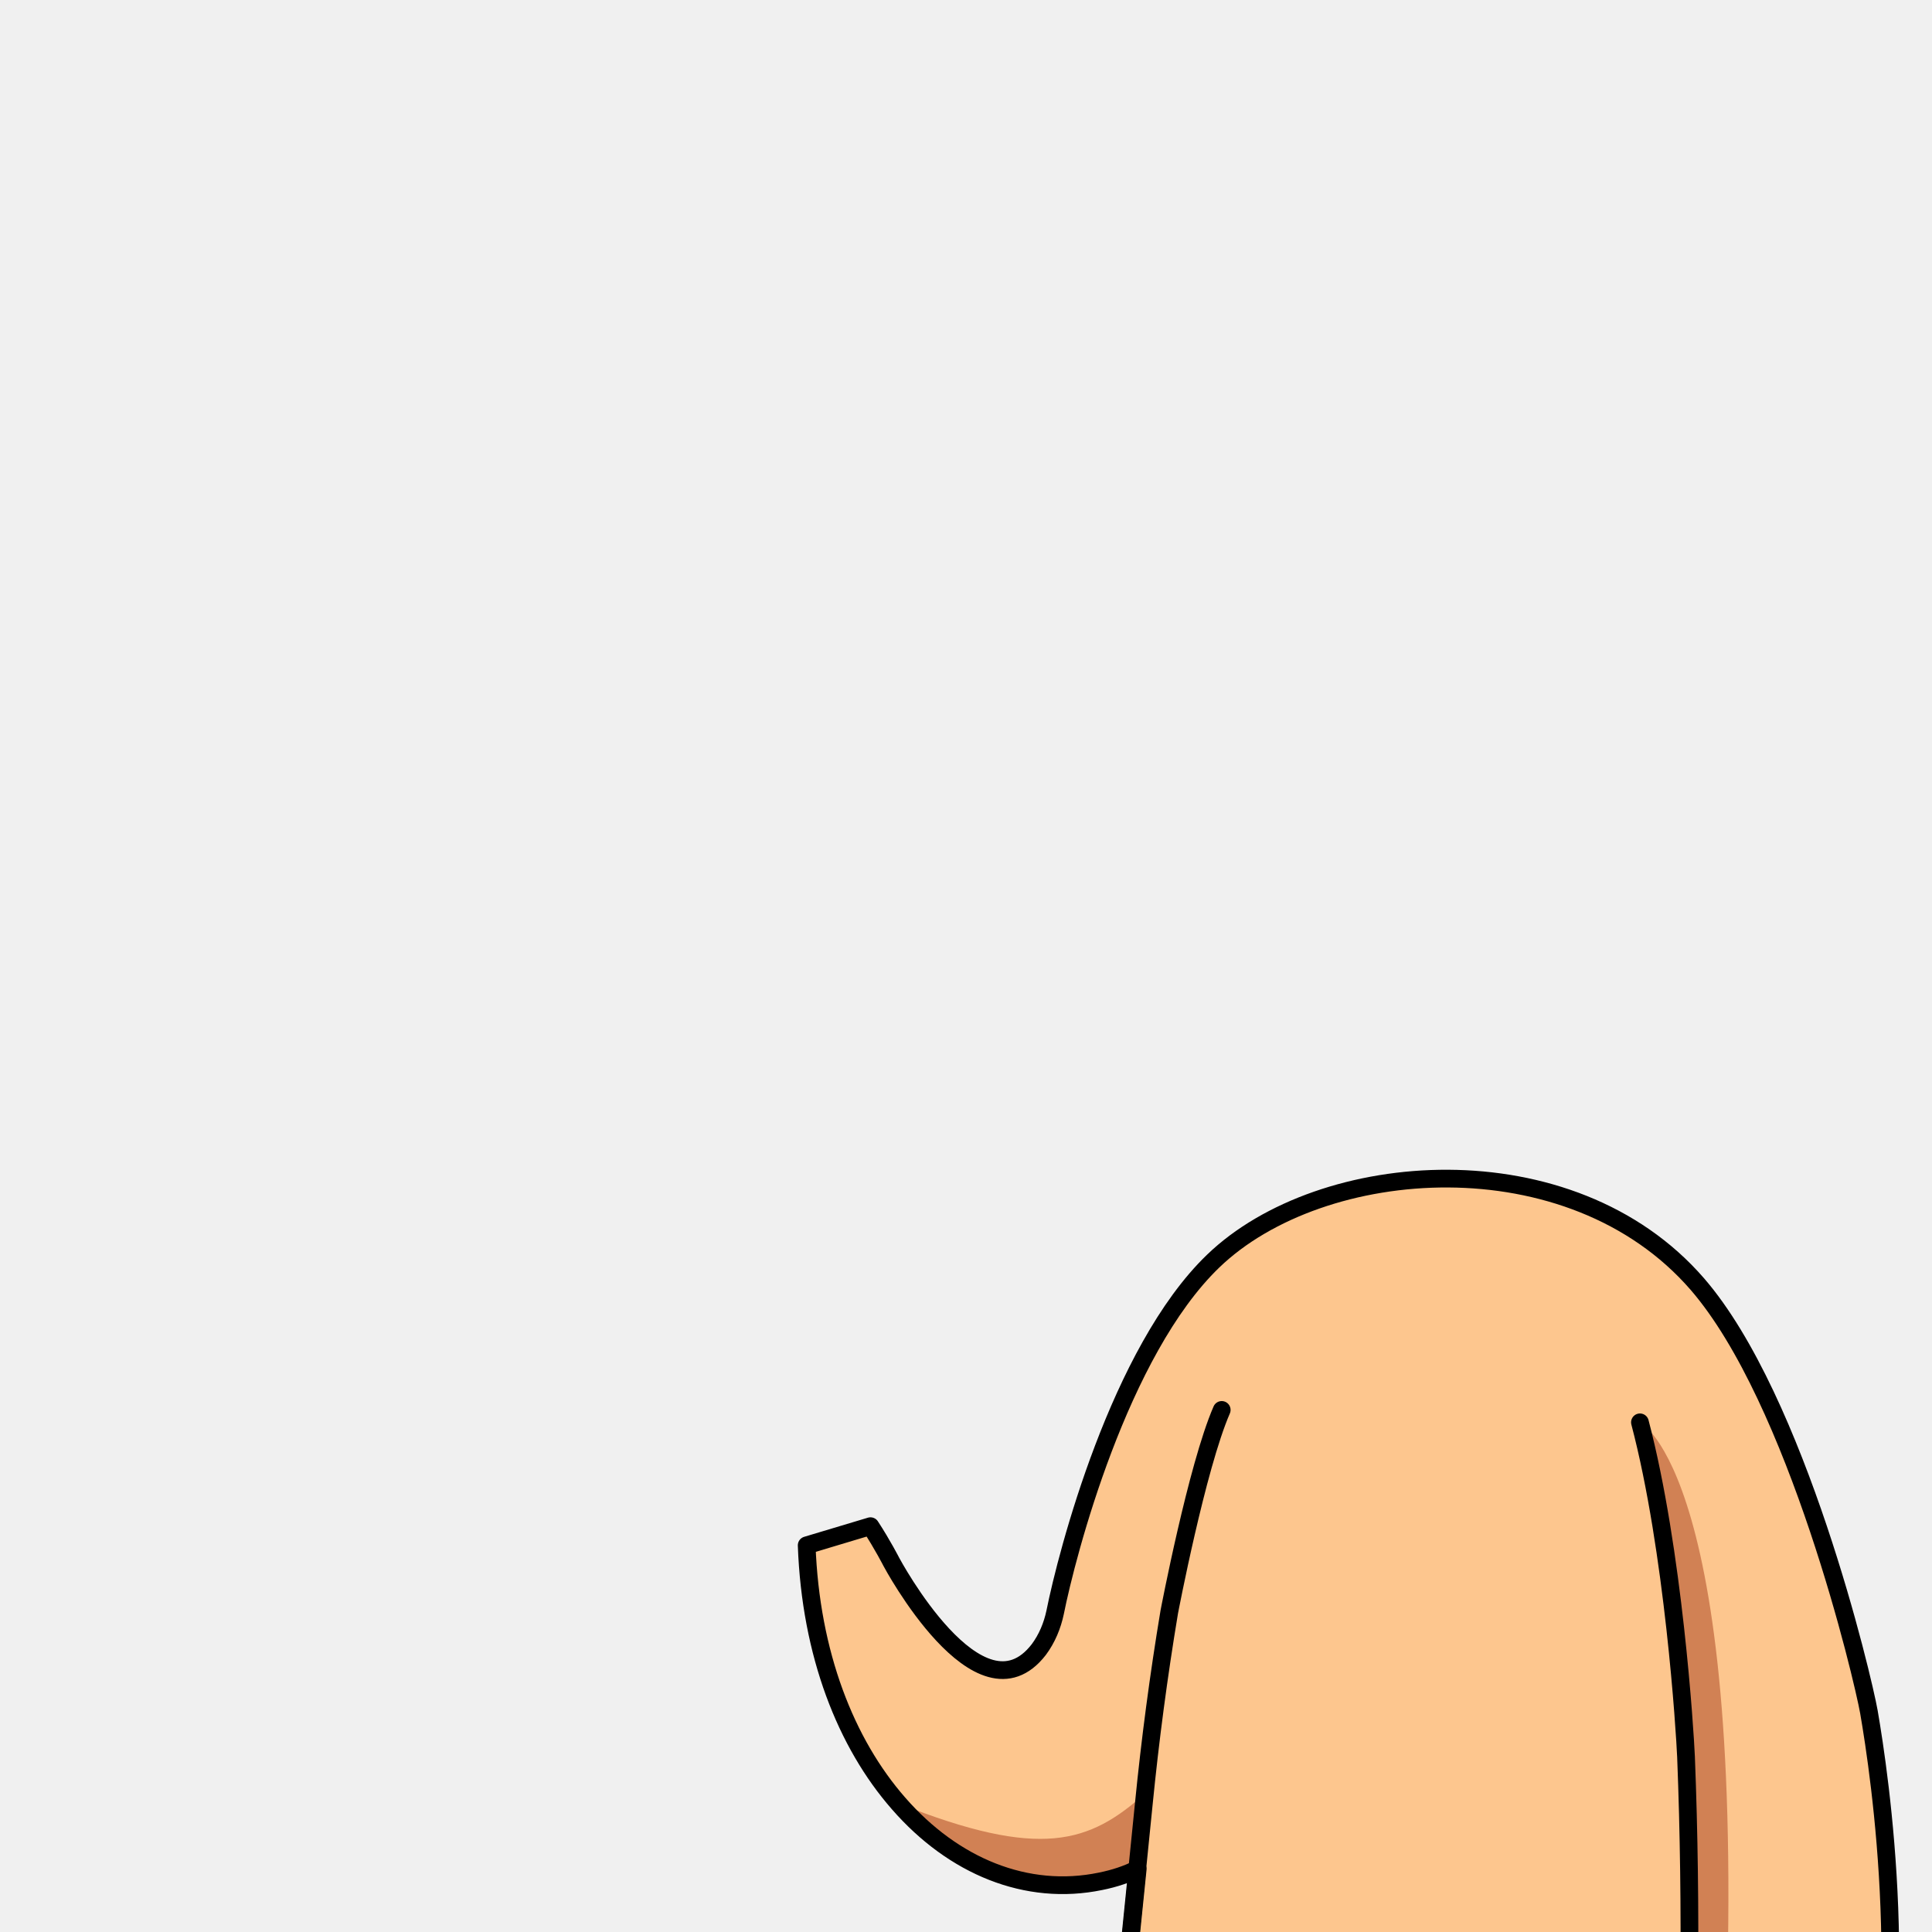
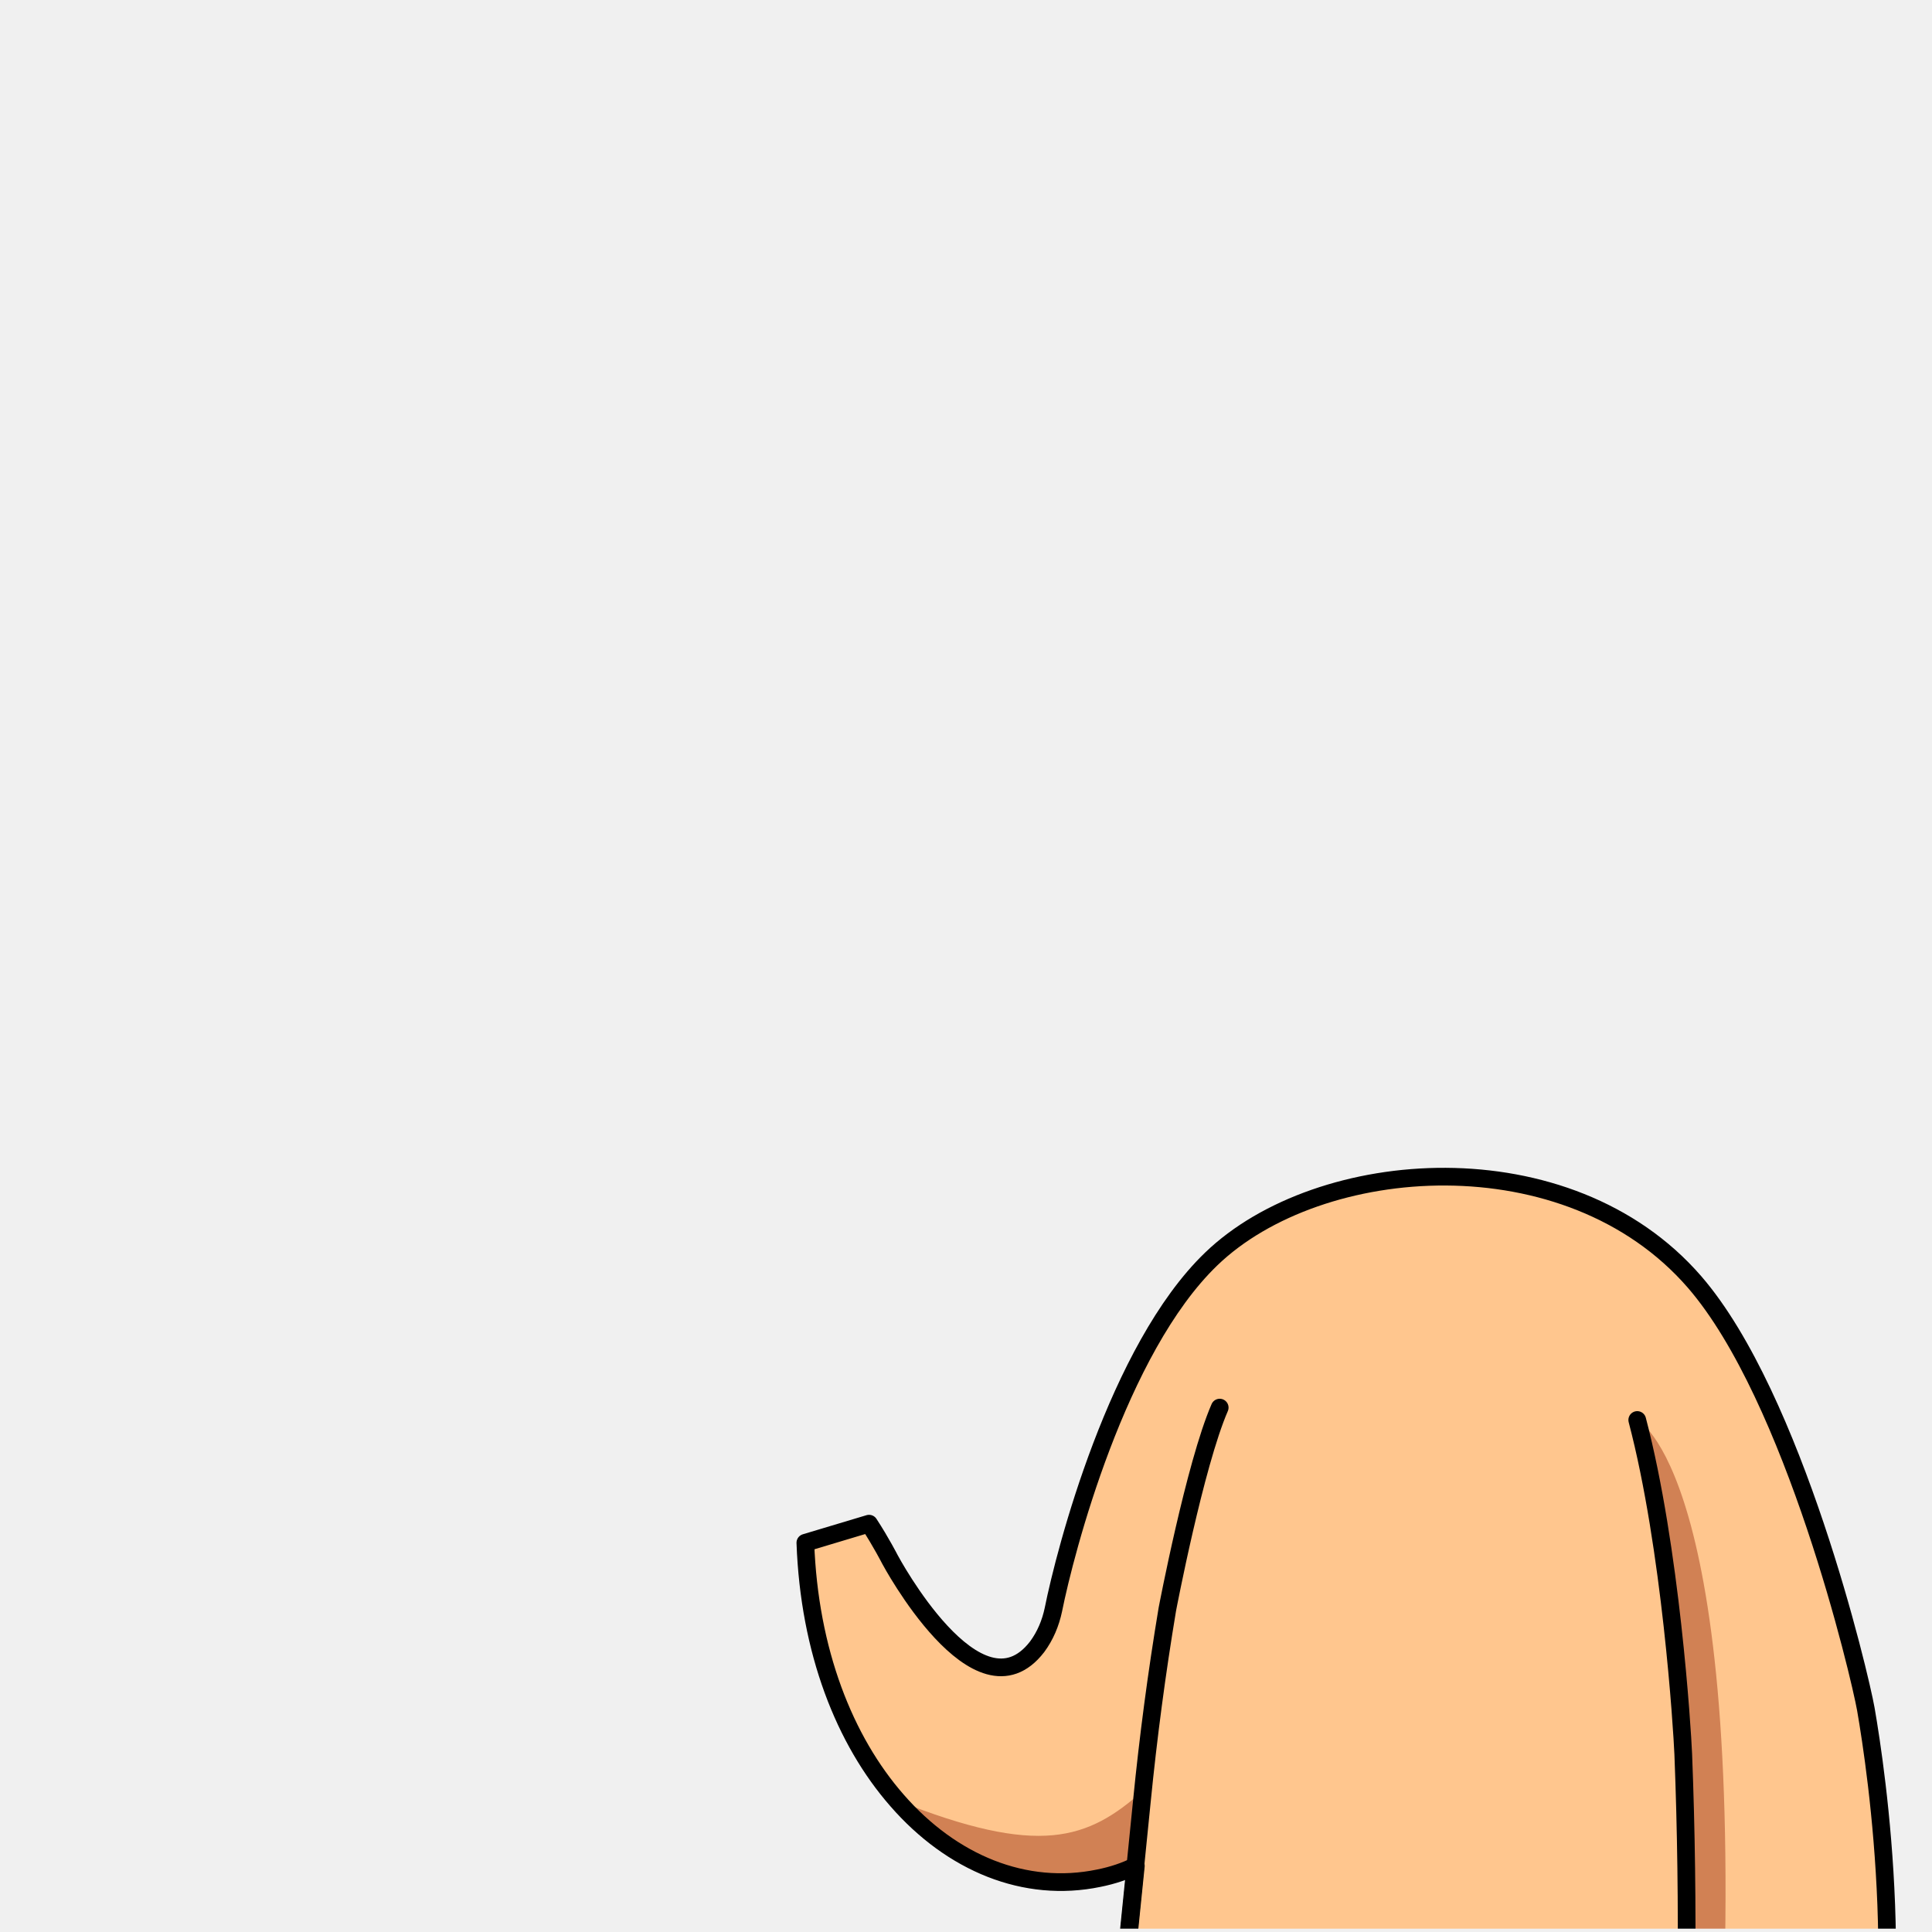
- <svg xmlns="http://www.w3.org/2000/svg" xmlns:xlink="http://www.w3.org/1999/xlink" version="1.1" id="Layer_1" x="0px" y="0px" viewBox="0 0 545.1 545.1" style="enable-background:new 0 0 545.1 545.1;" xml:space="preserve">
-   <style type="text/css">
- 	.st0{clip-path:url(#SVGID_00000153666564017456261180000005584704592543582651_);}
- 	.st1{fill:#FDC68E;}
- 	.st2{fill:#D18154;}
- 	.st3{fill:none;stroke:#000000;stroke-width:5;stroke-linecap:round;stroke-linejoin:round;}
- </style>
-   <g>
-     <g id="Layer_2_00000126310495511067165700000005497301696060895623_">
-       <g id="Layer_1-2">
-         <g>
-           <g>
-             <defs>
-               <rect id="SVGID_1_" y="0" width="545.1" height="545.1" />
-             </defs>
-             <clipPath id="SVGID_00000128448593313344700990000000496830943924397731_">
-               <use xlink:href="#SVGID_1_" style="overflow:visible;" />
-             </clipPath>
-             <g style="clip-path:url(#SVGID_00000128448593313344700990000000496830943924397731_);">
-               <g>
-                 <path class="st1" d="M527.3,483c-1.7-9.6-20.2-88.1-48.4-120.7c-35.8-41.3-106.1-35.9-136.6-6.5         c-26.5,25.5-41.3,82.6-44.6,99.1c-0.8,3.8-2.3,7.4-4.6,10.5c-16.8,21.8-41.6-24.7-41.6-24.7s-2.5-4.9-5.9-10.1l-18,5.4         c1.1,30.7,11.1,55.9,25.9,72.8c15.5,17.8,36.2,26.3,57,22c4-0.8,7.5-2,10.5-3.5c-6.4,63-12.2,116-6.3,123.9         c7.2,9.6,140,10.7,158.7-31.5l1,8.9c0,0,32.9,49.2,50.7-10.3C540.3,567.3,530.4,500.9,527.3,483L527.3,483z" />
-                 <path class="st2" d="M323.1,506c-0.1,1-0.2,2.1-0.3,3.1c-0.6,6.1-1.2,12.2-1.8,18.2c-3,1.5-6.5,2.7-10.5,3.5         c-20.9,4.2-41.5-4.3-57-22C293.7,524.8,307.4,520,323.1,506L323.1,506z" />
-                 <path class="st2" d="M462.7,401.3c0,0,30.7,14.4,24,176.7c-5.3,59-4.1,56-8.2,53.3s-5.7-6.2-2.2-50.3s3.1-130.7-10.9-168.4         L462.7,401.3z" />
-                 <path class="st3" d="M474.8,615.3c1.9-33,2.6-76.5,0.9-119.6c-0.3-7.1-3.5-58.3-13-94.4" />
-                 <path class="st3" d="M344.7,397.8c-7,16.1-14.8,57-14.8,57c-3,18-5.4,36.1-7.2,54.3c-7,70.8-14.6,133.4-8.1,142.1" />
-                 <path class="st3" d="M527.3,483c-1.7-9.6-20.2-88.1-48.4-120.7c-35.8-41.3-106.1-35.9-136.6-6.5         c-26.5,25.5-41.3,82.6-44.6,99.1c-0.8,3.8-2.3,7.4-4.6,10.5c-16.8,21.8-41.6-24.7-41.6-24.7s-2.5-4.9-5.9-10.1l-18,5.4         c1.1,30.7,11.1,55.9,25.9,72.8c15.5,17.8,36.2,26.3,57,22c4-0.8,7.5-2,10.5-3.5c-6.4,63-12.2,116-6.3,123.9         c7.2,9.6,140,10.7,158.7-31.5l1,8.9c0,0,32.9,49.2,50.7-10.3C540.3,567.3,530.4,500.9,527.3,483L527.3,483z" />
-               </g>
-             </g>
-           </g>
-         </g>
-       </g>
+ <svg xmlns="http://www.w3.org/2000/svg" width="546" height="546" viewBox="0 0 546 546" fill="none">
+   <g clip-path="url(#clip0_72_2564)">
+     <mask id="mask0_72_2564" style="mask-type:luminance" maskUnits="userSpaceOnUse" x="0" y="0" width="546" height="546">
+       <path d="M545.1 0H0V545.1H545.1V0Z" fill="white" />
+     </mask>
+     <g mask="url(#mask0_72_2564)">
+       <path d="M527.3 483C525.6 473.4 507.1 394.9 478.9 362.3C443.1 321 372.8 326.4 342.3 355.8C315.8 381.3 301 438.4 297.7 454.9C296.9 458.7 295.4 462.3 293.1 465.4C276.3 487.2 251.5 440.7 251.5 440.7C251.5 440.7 249 435.8 245.6 430.6L227.6 436C228.7 466.7 238.7 491.9 253.5 508.8C269 526.6 289.7 535.1 310.5 530.8C314.5 530 318 528.8 321 527.3C314.6 590.3 308.8 643.3 314.7 651.2C321.9 660.8 454.7 661.9 473.4 619.7L474.4 628.6C474.4 628.6 507.3 677.8 525.1 618.3C540.3 567.3 530.4 500.9 527.3 483Z" fill="#FFC68E" />
+       <path d="M323.1 506C323 507 322.9 508.1 322.8 509.1C322.2 515.2 321.6 521.3 321 527.3C318 528.8 314.5 530 310.5 530.8C289.6 535 269 526.5 253.5 508.8C293.7 524.8 307.4 520 323.1 506Z" fill="#D18154" />
+       <path d="M462.7 401.3C462.7 401.3 493.4 415.7 486.7 578C481.4 637 482.6 634 478.5 631.3C474.4 628.6 472.8 625.1 476.3 581C479.8 536.9 479.4 450.3 465.4 412.6L462.7 401.3Z" fill="#D18154" />
+       <path d="M474.8 615.3C476.7 582.3 477.4 538.8 475.7 495.7C475.4 488.6 472.2 437.4 462.7 401.3" stroke="black" stroke-width="5" stroke-linecap="round" stroke-linejoin="round" />
+       <path d="M344.7 397.8C337.7 413.9 329.9 454.8 329.9 454.8C326.9 472.8 324.5 490.9 322.7 509.1C315.7 579.9 308.1 642.5 314.6 651.2" stroke="black" stroke-width="5" stroke-linecap="round" stroke-linejoin="round" />
+       <path d="M527.3 483C525.6 473.4 507.1 394.9 478.9 362.3C443.1 321 372.8 326.4 342.3 355.8C315.8 381.3 301 438.4 297.7 454.9C296.9 458.7 295.4 462.3 293.1 465.4C276.3 487.2 251.5 440.7 251.5 440.7C251.5 440.7 249 435.8 245.6 430.6L227.6 436C228.7 466.7 238.7 491.9 253.5 508.8C269 526.6 289.7 535.1 310.5 530.8C314.5 530 318 528.8 321 527.3C314.6 590.3 308.8 643.3 314.7 651.2C321.9 660.8 454.7 661.9 473.4 619.7L474.4 628.6C474.4 628.6 507.3 677.8 525.1 618.3C540.3 567.3 530.4 500.9 527.3 483Z" stroke="black" stroke-width="5" stroke-linecap="round" stroke-linejoin="round" />
    </g>
  </g>
+   <defs>
+     <clipPath id="clip0_72_2564">
+       <rect width="545.1" height="545.1" fill="white" />
+     </clipPath>
+   </defs>
</svg>
